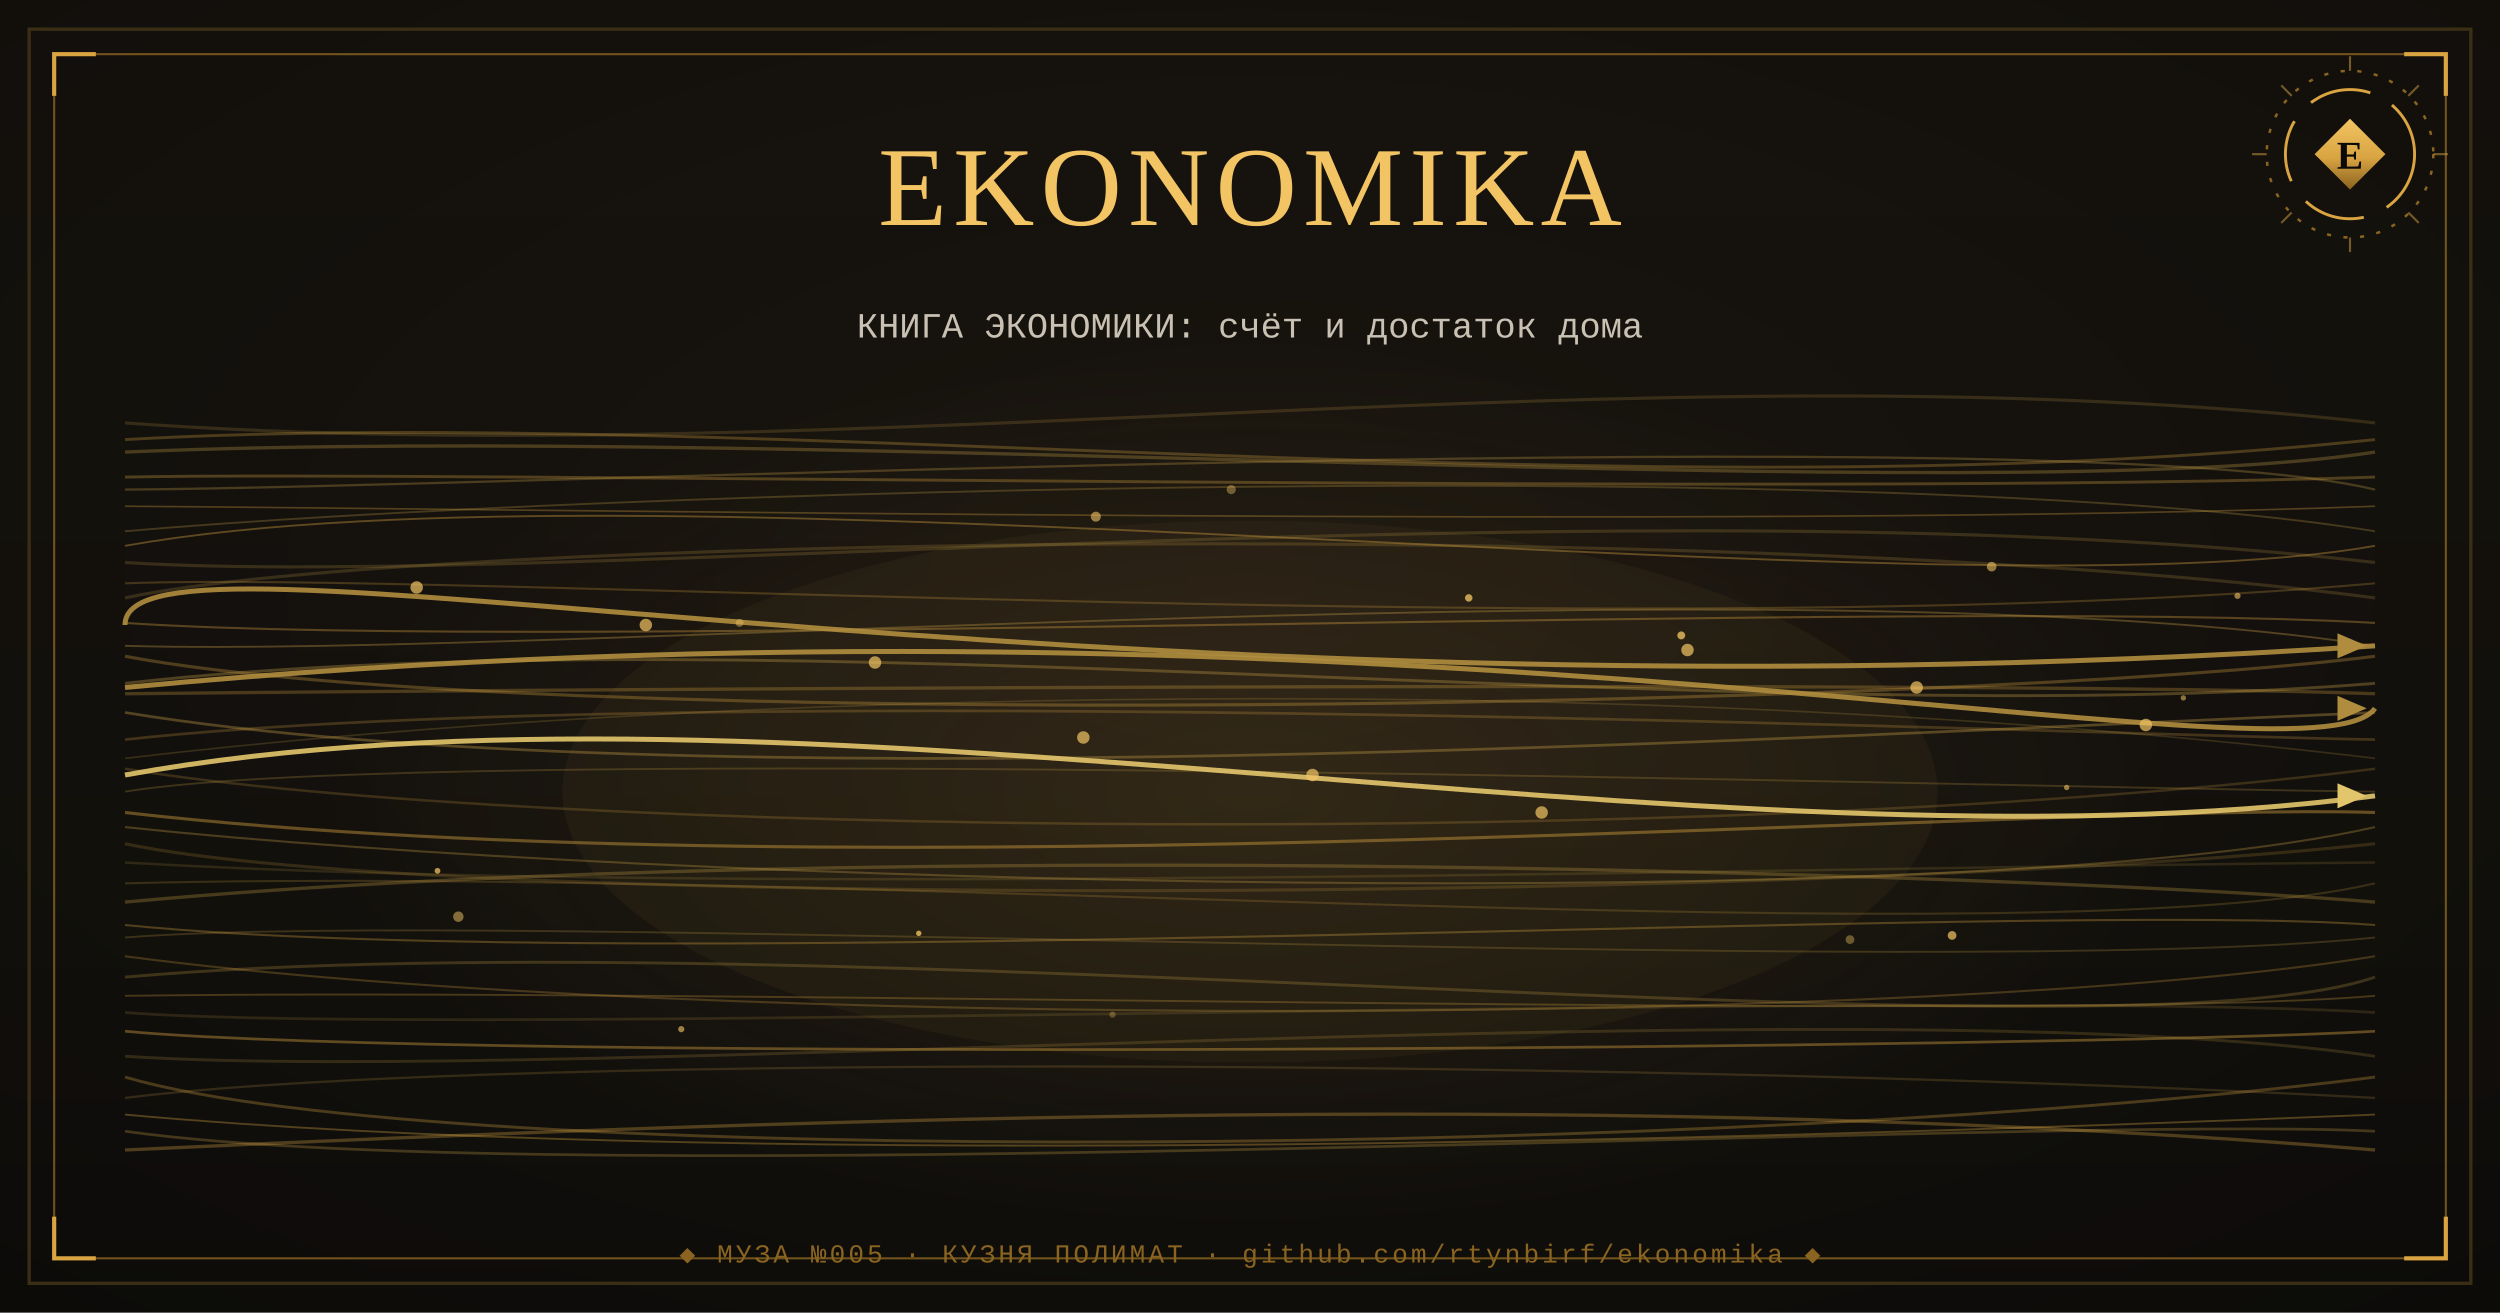
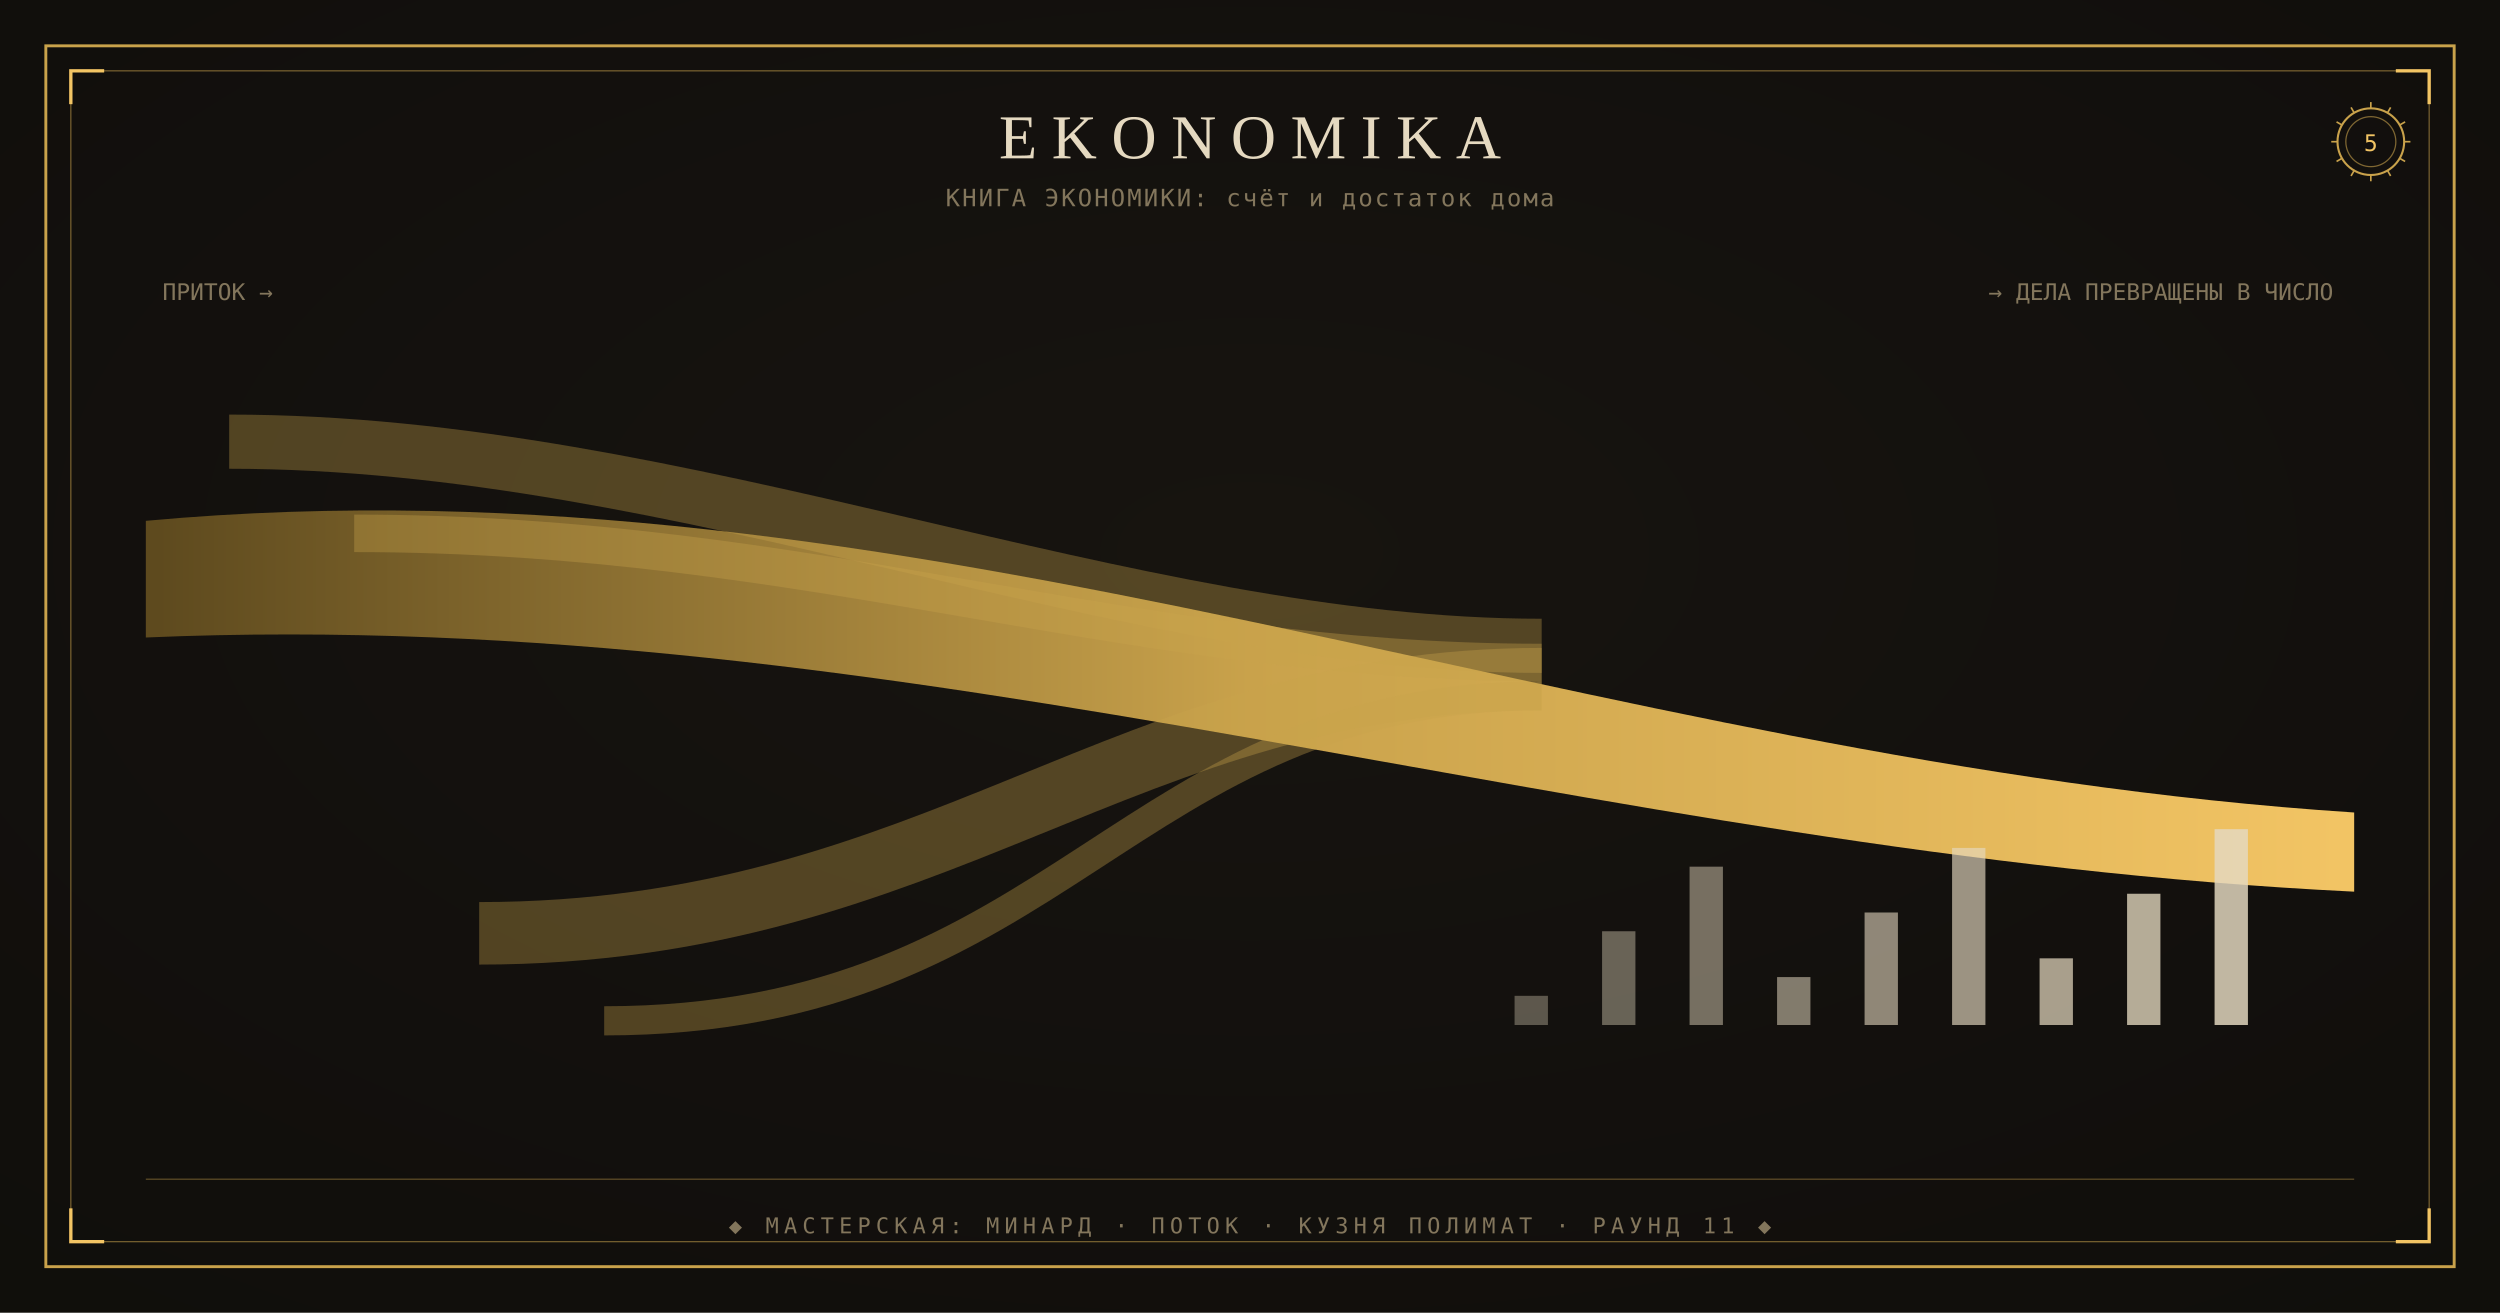
<svg xmlns="http://www.w3.org/2000/svg" viewBox="0 0 1200 630" width="1200" height="630">
-   <defs>
-     <linearGradient id="bg" x1="0" y1="0" x2="0" y2="1">
-       <stop offset="0" stop-color="#17120C" />
-       <stop offset="0.55" stop-color="#12100C" />
-       <stop offset="1" stop-color="#0B0A08" />
+   <rect width="1200" height="630" fill="#0F0D0A" />
+   <radialGradient id="vig5" cx="0.5" cy="0.42" r="0.95">
+     <stop offset="0" stop-color="#181510" />
+     <stop offset="1" stop-color="#0F0D0A" />
+   </radialGradient>
+   <rect width="1200" height="630" fill="url(#vig5)" opacity="0.9" />
+   <rect x="22" y="22" width="1156" height="586" fill="none" stroke="#C9A24B" stroke-width="1.4" />
+   <rect x="34" y="34" width="1132" height="562" fill="none" stroke="#C9A24B" stroke-width="0.6" opacity="0.55" />
+   <path d="M 34 50 L 34 34 L 50 34" fill="none" stroke="#F2C464" stroke-width="1.6" />
+   <path d="M 1166 50 L 1166 34 L 1150 34" fill="none" stroke="#F2C464" stroke-width="1.6" />
+   <path d="M 34 580 L 34 596 L 50 596" fill="none" stroke="#F2C464" stroke-width="1.6" />
+   <path d="M 1166 580 L 1166 596 L 1150 596" fill="none" stroke="#F2C464" stroke-width="1.6" />
+   <text x="600.0" y="76" text-anchor="middle" font-family="Georgia, 'Times New Roman', serif" font-size="30" fill="#E5D9C0" letter-spacing="7">EKONOMIKA</text>
+   <text x="600.0" y="99" text-anchor="middle" font-family="'Cascadia Mono', ui-monospace, Consolas, monospace" font-size="11.5" fill="#83765C" letter-spacing="1">КНИГА ЭКОНОМИКИ: счёт и достаток дома</text>
+   <g transform="translate(1138,68)">
+     <circle r="16" fill="none" stroke="#C9A24B" stroke-width="1" />
+     <circle r="12" fill="none" stroke="#C9A24B" stroke-width="0.6" opacity="0.6" />
+     <text y="4.5" text-anchor="middle" font-family="'Cascadia Mono', ui-monospace, Consolas, monospace" font-size="11" fill="#F2C464">5</text>
+     <g stroke="#C9A24B" stroke-width="0.8">
+       <line x1="0" y1="-19" x2="0" y2="-16" transform="rotate(0)" />
+       <line x1="0" y1="-19" x2="0" y2="-16" transform="rotate(30)" />
+       <line x1="0" y1="-19" x2="0" y2="-16" transform="rotate(60)" />
+       <line x1="0" y1="-19" x2="0" y2="-16" transform="rotate(90)" />
+       <line x1="0" y1="-19" x2="0" y2="-16" transform="rotate(120)" />
+       <line x1="0" y1="-19" x2="0" y2="-16" transform="rotate(150)" />
+       <line x1="0" y1="-19" x2="0" y2="-16" transform="rotate(180)" />
+       <line x1="0" y1="-19" x2="0" y2="-16" transform="rotate(210)" />
+       <line x1="0" y1="-19" x2="0" y2="-16" transform="rotate(240)" />
+       <line x1="0" y1="-19" x2="0" y2="-16" transform="rotate(270)" />
+       <line x1="0" y1="-19" x2="0" y2="-16" transform="rotate(300)" />
+       <line x1="0" y1="-19" x2="0" y2="-16" transform="rotate(330)" />
+     </g>
+   </g>
+   <line x1="70" y1="566" x2="1130" y2="566" stroke="#C9A24B" stroke-width="0.5" opacity="0.5" />
+   <text x="600.0" y="592" text-anchor="middle" font-family="'Cascadia Mono', ui-monospace, Consolas, monospace" font-size="10.5" fill="#83765C" letter-spacing="2.5">◆ МАСТЕРСКАЯ: МИНАРД · ПОТОК · КУЗНЯ ПОЛИМАТ · РАУНД 11 ◆</text>
+   <clipPath id="clip5">
+     <rect x="70" y="118" width="1060" height="404" />
+   </clipPath>
+   <g clip-path="url(#clip5)">
+     <text x="78" y="144" font-family="'Cascadia Mono', ui-monospace, Consolas, monospace" font-size="11" fill="#83765C">ПРИТОК →</text>
+     <path d="M 70 250.0 C 440.0 216.0 760.0 366.0 1130 390.0 L 1130 428.0 C 760.0 410.0 440.0 290.0 70 306.0 Z" fill="url(#grEko)" />
+     <linearGradient id="grEko" x1="0" y1="0" x2="1" y2="0">
+       <stop offset="0" stop-color="#5E4A1E" />
+       <stop offset="0.5" stop-color="#C9A24B" />
+       <stop offset="1" stop-color="#F2C464" />
    </linearGradient>
-     <linearGradient id="gGold" x1="0" y1="0" x2="0" y2="1">
-       <stop offset="0" stop-color="#F2C464" />
-       <stop offset="0.55" stop-color="#D9A441" />
-       <stop offset="1" stop-color="#8A6420" />
-     </linearGradient>
-     <linearGradient id="gGoldX" x1="0" y1="0" x2="1" y2="0">
-       <stop offset="0" stop-color="#8A6420" stop-opacity="0" />
-       <stop offset="0.5" stop-color="#F2C464" />
-       <stop offset="1" stop-color="#8A6420" stop-opacity="0" />
-     </linearGradient>
-     <radialGradient id="gVig" cx="0.5" cy="0.44" r="0.85">
-       <stop offset="0" stop-color="#1C1610" />
-       <stop offset="0.6" stop-color="#12100C" />
-       <stop offset="1" stop-color="#0B0A08" />
-     </radialGradient>
-     <radialGradient id="gMood" cx="0.5" cy="0.5" r="0.5">
-       <stop offset="0" stop-color="#B08D3E" stop-opacity="0.13" />
-       <stop offset="1" stop-color="#B08D3E" stop-opacity="0" />
-     </radialGradient>
-   </defs>
-   <rect width="1200" height="630" fill="url(#bg)" />
-   <rect width="1200" height="630" fill="url(#gVig)" opacity="0.6" />
-   <rect x="150" y="170" width="900" height="420" fill="url(#gMood)" />
-   <rect x="14" y="14" width="1172" height="602" fill="none" stroke="#3A2E14" stroke-width="1.6" />
-   <rect x="26" y="26" width="1148" height="578" fill="none" stroke="#8A6420" stroke-width="1" opacity="0.8" />
-   <path d="M 26 46 V 26 H 46" stroke="#D9A441" stroke-width="2" fill="none" />
-   <path d="M 1154 26 H 1174 V 46" stroke="#D9A441" stroke-width="2" fill="none" />
-   <path d="M 1174 584 V 604 H 1154" stroke="#D9A441" stroke-width="2" fill="none" />
-   <path d="M 46 604 H 26 V 584" stroke="#D9A441" stroke-width="2" fill="none" />
-   <text x="600" y="108" text-anchor="middle" font-family="Georgia, 'Times New Roman', serif" font-size="54" fill="#F2C464" letter-spacing="3">EKONOMIKA</text>
-   <line x1="240" y1="132" x2="960" y2="132" stroke="url(#gGoldX)" stroke-width="2" />
-   <text x="600" y="162" text-anchor="middle" font-family="'Courier New', monospace" font-size="17" fill="#C9C2B4">КНИГА ЭКОНОМИКИ: счёт и достаток дома</text>
-   <ellipse cx="600" cy="380" rx="330" ry="130" fill="#B08D3E" opacity="0.06" />
-   <path d="M 60 203 C 412 228, 793 164, 1140 203" fill="none" stroke="#B08D3E" stroke-width="1.5" opacity="0.22" />
-   <path d="M 60 211 C 363 194, 787 248, 1140 211" fill="none" stroke="#D9A441" stroke-width="1.4" opacity="0.29" />
-   <path d="M 60 217 C 388 203, 958 245, 1140 217" fill="none" stroke="#B08D3E" stroke-width="1.6" opacity="0.35" />
-   <path d="M 60 229 C 204 226, 867 238, 1140 229" fill="none" stroke="#D9A441" stroke-width="1.4" opacity="0.31" />
-   <path d="M 60 235 C 248 234, 995 200, 1140 235" fill="none" stroke="#B08D3E" stroke-width="1.1" opacity="0.34" />
-   <path d="M 60 243 C 235 244, 845 254, 1140 243" fill="none" stroke="#D9A441" stroke-width="0.8" opacity="0.32" />
-   <path d="M 60 255 C 290 235, 912 218, 1140 255" fill="none" stroke="#B08D3E" stroke-width="0.9" opacity="0.32" />
-   <path d="M 60 262 C 319 216, 936 298, 1140 262" fill="none" stroke="#D9A441" stroke-width="0.9" opacity="0.38" />
-   <path d="M 60 270 C 267 283, 794 230, 1140 270" fill="none" stroke="#B08D3E" stroke-width="1.5" opacity="0.24" />
-   <path d="M 60 280 C 219 274, 801 310, 1140 280" fill="none" stroke="#D9A441" stroke-width="1.0" opacity="0.25" />
-   <path d="M 60 287 C 199 257, 844 248, 1140 287" fill="none" stroke="#B08D3E" stroke-width="1.5" opacity="0.24" />
-   <path d="M 60 299 C 268 313, 928 287, 1140 299" fill="none" stroke="#D9A441" stroke-width="1.0" opacity="0.35" />
-   <path d="M 60 310 C 270 316, 865 268, 1140 310" fill="none" stroke="#B08D3E" stroke-width="0.9" opacity="0.40" />
-   <path d="M 60 315 C 256 352, 942 340, 1140 315" fill="none" stroke="#D9A441" stroke-width="1.5" opacity="0.31" />
-   <path d="M 60 328 C 371 293, 844 352, 1140 328" fill="none" stroke="#B08D3E" stroke-width="1.4" opacity="0.39" />
-   <path d="M 60 333 C 350 330, 977 327, 1140 333" fill="none" stroke="#D9A441" stroke-width="1.6" opacity="0.28" />
-   <path d="M 60 342 C 322 385, 857 354, 1140 342" fill="none" stroke="#B08D3E" stroke-width="1.3" opacity="0.42" />
-   <path d="M 60 355 C 337 325, 1010 353, 1140 355" fill="none" stroke="#D9A441" stroke-width="1.3" opacity="0.24" />
-   <path d="M 60 364 C 339 331, 780 321, 1140 364" fill="none" stroke="#B08D3E" stroke-width="0.8" opacity="0.24" />
-   <path d="M 60 369 C 252 401, 829 408, 1140 369" fill="none" stroke="#D9A441" stroke-width="1.2" opacity="0.21" />
-   <path d="M 60 380 C 207 356, 956 378, 1140 380" fill="none" stroke="#B08D3E" stroke-width="0.9" opacity="0.28" />
-   <path d="M 60 390 C 408 430, 986 385, 1140 390" fill="none" stroke="#D9A441" stroke-width="1.5" opacity="0.42" />
-   <path d="M 60 397 C 312 424, 947 441, 1140 397" fill="none" stroke="#B08D3E" stroke-width="1.0" opacity="0.36" />
-   <path d="M 60 405 C 211 437, 878 433, 1140 405" fill="none" stroke="#D9A441" stroke-width="1.5" opacity="0.18" />
-   <path d="M 60 414 C 351 431, 872 416, 1140 414" fill="none" stroke="#B08D3E" stroke-width="1.2" opacity="0.19" />
-   <path d="M 60 424 C 413 415, 981 461, 1140 424" fill="none" stroke="#D9A441" stroke-width="1.0" opacity="0.20" />
-   <path d="M 60 433 C 419 400, 998 421, 1140 433" fill="none" stroke="#B08D3E" stroke-width="1.6" opacity="0.34" />
-   <path d="M 60 444 C 311 469, 982 432, 1140 444" fill="none" stroke="#D9A441" stroke-width="1.0" opacity="0.32" />
-   <path d="M 60 450 C 238 436, 935 471, 1140 450" fill="none" stroke="#B08D3E" stroke-width="0.9" opacity="0.27" />
-   <path d="M 60 459 C 331 495, 934 493, 1140 459" fill="none" stroke="#D9A441" stroke-width="1.0" opacity="0.26" />
-   <path d="M 60 469 C 394 440, 1016 512, 1140 469" fill="none" stroke="#B08D3E" stroke-width="1.4" opacity="0.29" />
-   <path d="M 60 478 C 344 474, 986 491, 1140 478" fill="none" stroke="#D9A441" stroke-width="0.9" opacity="0.28" />
-   <path d="M 60 486 C 214 498, 940 474, 1140 486" fill="none" stroke="#B08D3E" stroke-width="1.3" opacity="0.19" />
-   <path d="M 60 495 C 222 510, 1001 503, 1140 495" fill="none" stroke="#D9A441" stroke-width="1.3" opacity="0.40" />
-   <path d="M 60 507 C 275 521, 901 472, 1140 507" fill="none" stroke="#B08D3E" stroke-width="1.4" opacity="0.23" />
-   <path d="M 60 517 C 213 562, 843 555, 1140 517" fill="none" stroke="#D9A441" stroke-width="1.4" opacity="0.30" />
-   <path d="M 60 527 C 246 504, 826 510, 1140 527" fill="none" stroke="#B08D3E" stroke-width="1.1" opacity="0.22" />
-   <path d="M 60 535 C 334 560, 804 549, 1140 535" fill="none" stroke="#D9A441" stroke-width="0.9" opacity="0.34" />
-   <path d="M 60 543 C 274 573, 985 535, 1140 543" fill="none" stroke="#B08D3E" stroke-width="1.3" opacity="0.33" />
-   <path d="M 60 552 C 403 536, 791 523, 1140 552" fill="none" stroke="#D9A441" stroke-width="1.6" opacity="0.32" />
-   <path d="M 60 300 C 60 242, 500 352, 1140 310" fill="none" stroke="#B08D3E" stroke-width="2.4" opacity="0.9" />
-   <path d="M 1136 310 l -14 -6 l 0 12 Z" fill="#B08D3E" />
-   <circle cx="200" cy="282" r="3" fill="#F2C464" opacity="0.7" />
-   <circle cx="310" cy="300" r="3" fill="#F2C464" opacity="0.7" />
-   <circle cx="420" cy="318" r="3" fill="#F2C464" opacity="0.7" />
-   <path d="M 60 372 C 380 314, 820 424, 1140 382" fill="none" stroke="#E3C56B" stroke-width="2.4" opacity="0.9" />
-   <path d="M 1136 382 l -14 -6 l 0 12 Z" fill="#E3C56B" />
-   <circle cx="520" cy="354" r="3" fill="#F2C464" opacity="0.7" />
-   <circle cx="630" cy="372" r="3" fill="#F2C464" opacity="0.7" />
-   <circle cx="740" cy="390" r="3" fill="#F2C464" opacity="0.7" />
-   <path d="M 60 330 C 670 272, 1110 382, 1140 340" fill="none" stroke="#B08D3E" stroke-width="2.4" opacity="0.9" />
-   <path d="M 1136 340 l -14 -6 l 0 12 Z" fill="#B08D3E" />
-   <circle cx="810" cy="312" r="3" fill="#F2C464" opacity="0.7" />
-   <circle cx="920" cy="330" r="3" fill="#F2C464" opacity="0.7" />
-   <circle cx="1030" cy="348" r="3" fill="#F2C464" opacity="0.7" />
-   <circle cx="534" cy="487" r="1.5" fill="#F2C464" opacity="0.31" />
-   <circle cx="956" cy="272" r="2.3" fill="#F2C464" opacity="0.58" />
-   <circle cx="1074" cy="286" r="1.5" fill="#F2C464" opacity="0.60" />
-   <circle cx="355" cy="299" r="1.9" fill="#F2C464" opacity="0.43" />
-   <circle cx="992" cy="378" r="1.3" fill="#F2C464" opacity="0.59" />
-   <circle cx="441" cy="448" r="1.3" fill="#F2C464" opacity="0.79" />
-   <circle cx="937" cy="449" r="2.1" fill="#F2C464" opacity="0.71" />
-   <circle cx="220" cy="440" r="2.5" fill="#F2C464" opacity="0.51" />
-   <circle cx="327" cy="494" r="1.5" fill="#F2C464" opacity="0.62" />
-   <circle cx="1048" cy="335" r="1.3" fill="#F2C464" opacity="0.54" />
-   <circle cx="705" cy="287" r="1.8" fill="#F2C464" opacity="0.76" />
-   <circle cx="888" cy="451" r="2.1" fill="#F2C464" opacity="0.39" />
-   <circle cx="807" cy="305" r="1.9" fill="#F2C464" opacity="0.77" />
-   <circle cx="591" cy="235" r="2.2" fill="#F2C464" opacity="0.40" />
-   <circle cx="210" cy="418" r="1.4" fill="#F2C464" opacity="0.74" />
-   <circle cx="526" cy="248" r="2.4" fill="#F2C464" opacity="0.59" />
-   <circle cx="1128" cy="74" r="40" fill="none" stroke="#8A6420" stroke-width="1.2" stroke-dasharray="2 6" />
-   <circle cx="1128" cy="74" r="31" fill="none" stroke="#D9A441" stroke-width="1.4" stroke-dasharray="30 12" />
-   <line x1="1128" y1="34" x2="1128" y2="27" stroke="#D9A441" stroke-width="1" opacity="0.5" />
-   <line x1="1156" y1="46" x2="1161" y2="41" stroke="#D9A441" stroke-width="1" opacity="0.5" />
-   <line x1="1168" y1="74" x2="1175" y2="74" stroke="#D9A441" stroke-width="1" opacity="0.5" />
-   <line x1="1156" y1="102" x2="1161" y2="107" stroke="#D9A441" stroke-width="1" opacity="0.5" />
-   <line x1="1128" y1="114" x2="1128" y2="121" stroke="#D9A441" stroke-width="1" opacity="0.5" />
-   <line x1="1100" y1="102" x2="1095" y2="107" stroke="#D9A441" stroke-width="1" opacity="0.5" />
-   <line x1="1088" y1="74" x2="1081" y2="74" stroke="#D9A441" stroke-width="1" opacity="0.5" />
-   <line x1="1100" y1="46" x2="1095" y2="41" stroke="#D9A441" stroke-width="1" opacity="0.5" />
-   <path d="M 1128 57 L 1145 74 L 1128 91 L 1111 74 Z" fill="url(#gGold)" />
-   <text x="1128" y="81" text-anchor="middle" font-family="Georgia, 'Times New Roman', serif" font-size="19" fill="#0B0A08" font-weight="bold">E</text>
-   <text x="600" y="606" text-anchor="middle" font-family="'Courier New', monospace" font-size="12.5" fill="#8A6420" letter-spacing="1.5">◆ МУЗА №005 · КУЗНЯ ПОЛИМАТ · github.com/rtynbirf/ekonomika ◆</text>
+     <path d="M 110 212.0 C 330 212.0 540.0 310.0 740.0 310.0" fill="none" stroke="#C9A24B" stroke-width="26" opacity="0.35" />
+     <path d="M 170 256.0 C 390 256.0 540.0 318.0 740.0 318.0" fill="none" stroke="#C9A24B" stroke-width="18" opacity="0.35" />
+     <path d="M 230 448.0 C 450 448.0 540.0 326.0 740.0 326.0" fill="none" stroke="#C9A24B" stroke-width="30" opacity="0.35" />
+     <path d="M 290 490.0 C 510 490.0 540.0 334.0 740.0 334.0" fill="none" stroke="#C9A24B" stroke-width="14" opacity="0.35" />
+     <rect x="727" y="478" width="16" height="14" fill="#E5D9C0" opacity="0.35" />
+     <rect x="769" y="447" width="16" height="45" fill="#E5D9C0" opacity="0.41" />
+     <rect x="811" y="416" width="16" height="76" fill="#E5D9C0" opacity="0.47" />
+     <rect x="853" y="469" width="16" height="23" fill="#E5D9C0" opacity="0.53" />
+     <rect x="895" y="438" width="16" height="54" fill="#E5D9C0" opacity="0.59" />
+     <rect x="937" y="407" width="16" height="85" fill="#E5D9C0" opacity="0.65" />
+     <rect x="979" y="460" width="16" height="32" fill="#E5D9C0" opacity="0.71" />
+     <rect x="1021" y="429" width="16" height="63" fill="#E5D9C0" opacity="0.77" />
+     <rect x="1063" y="398" width="16" height="94" fill="#E5D9C0" opacity="0.83" />
+     <text x="1120" y="144" text-anchor="end" font-family="'Cascadia Mono', ui-monospace, Consolas, monospace" font-size="11" fill="#83765C">→ ДЕЛА ПРЕВРАЩЕНЫ В ЧИСЛО</text>
+   </g>
</svg>
